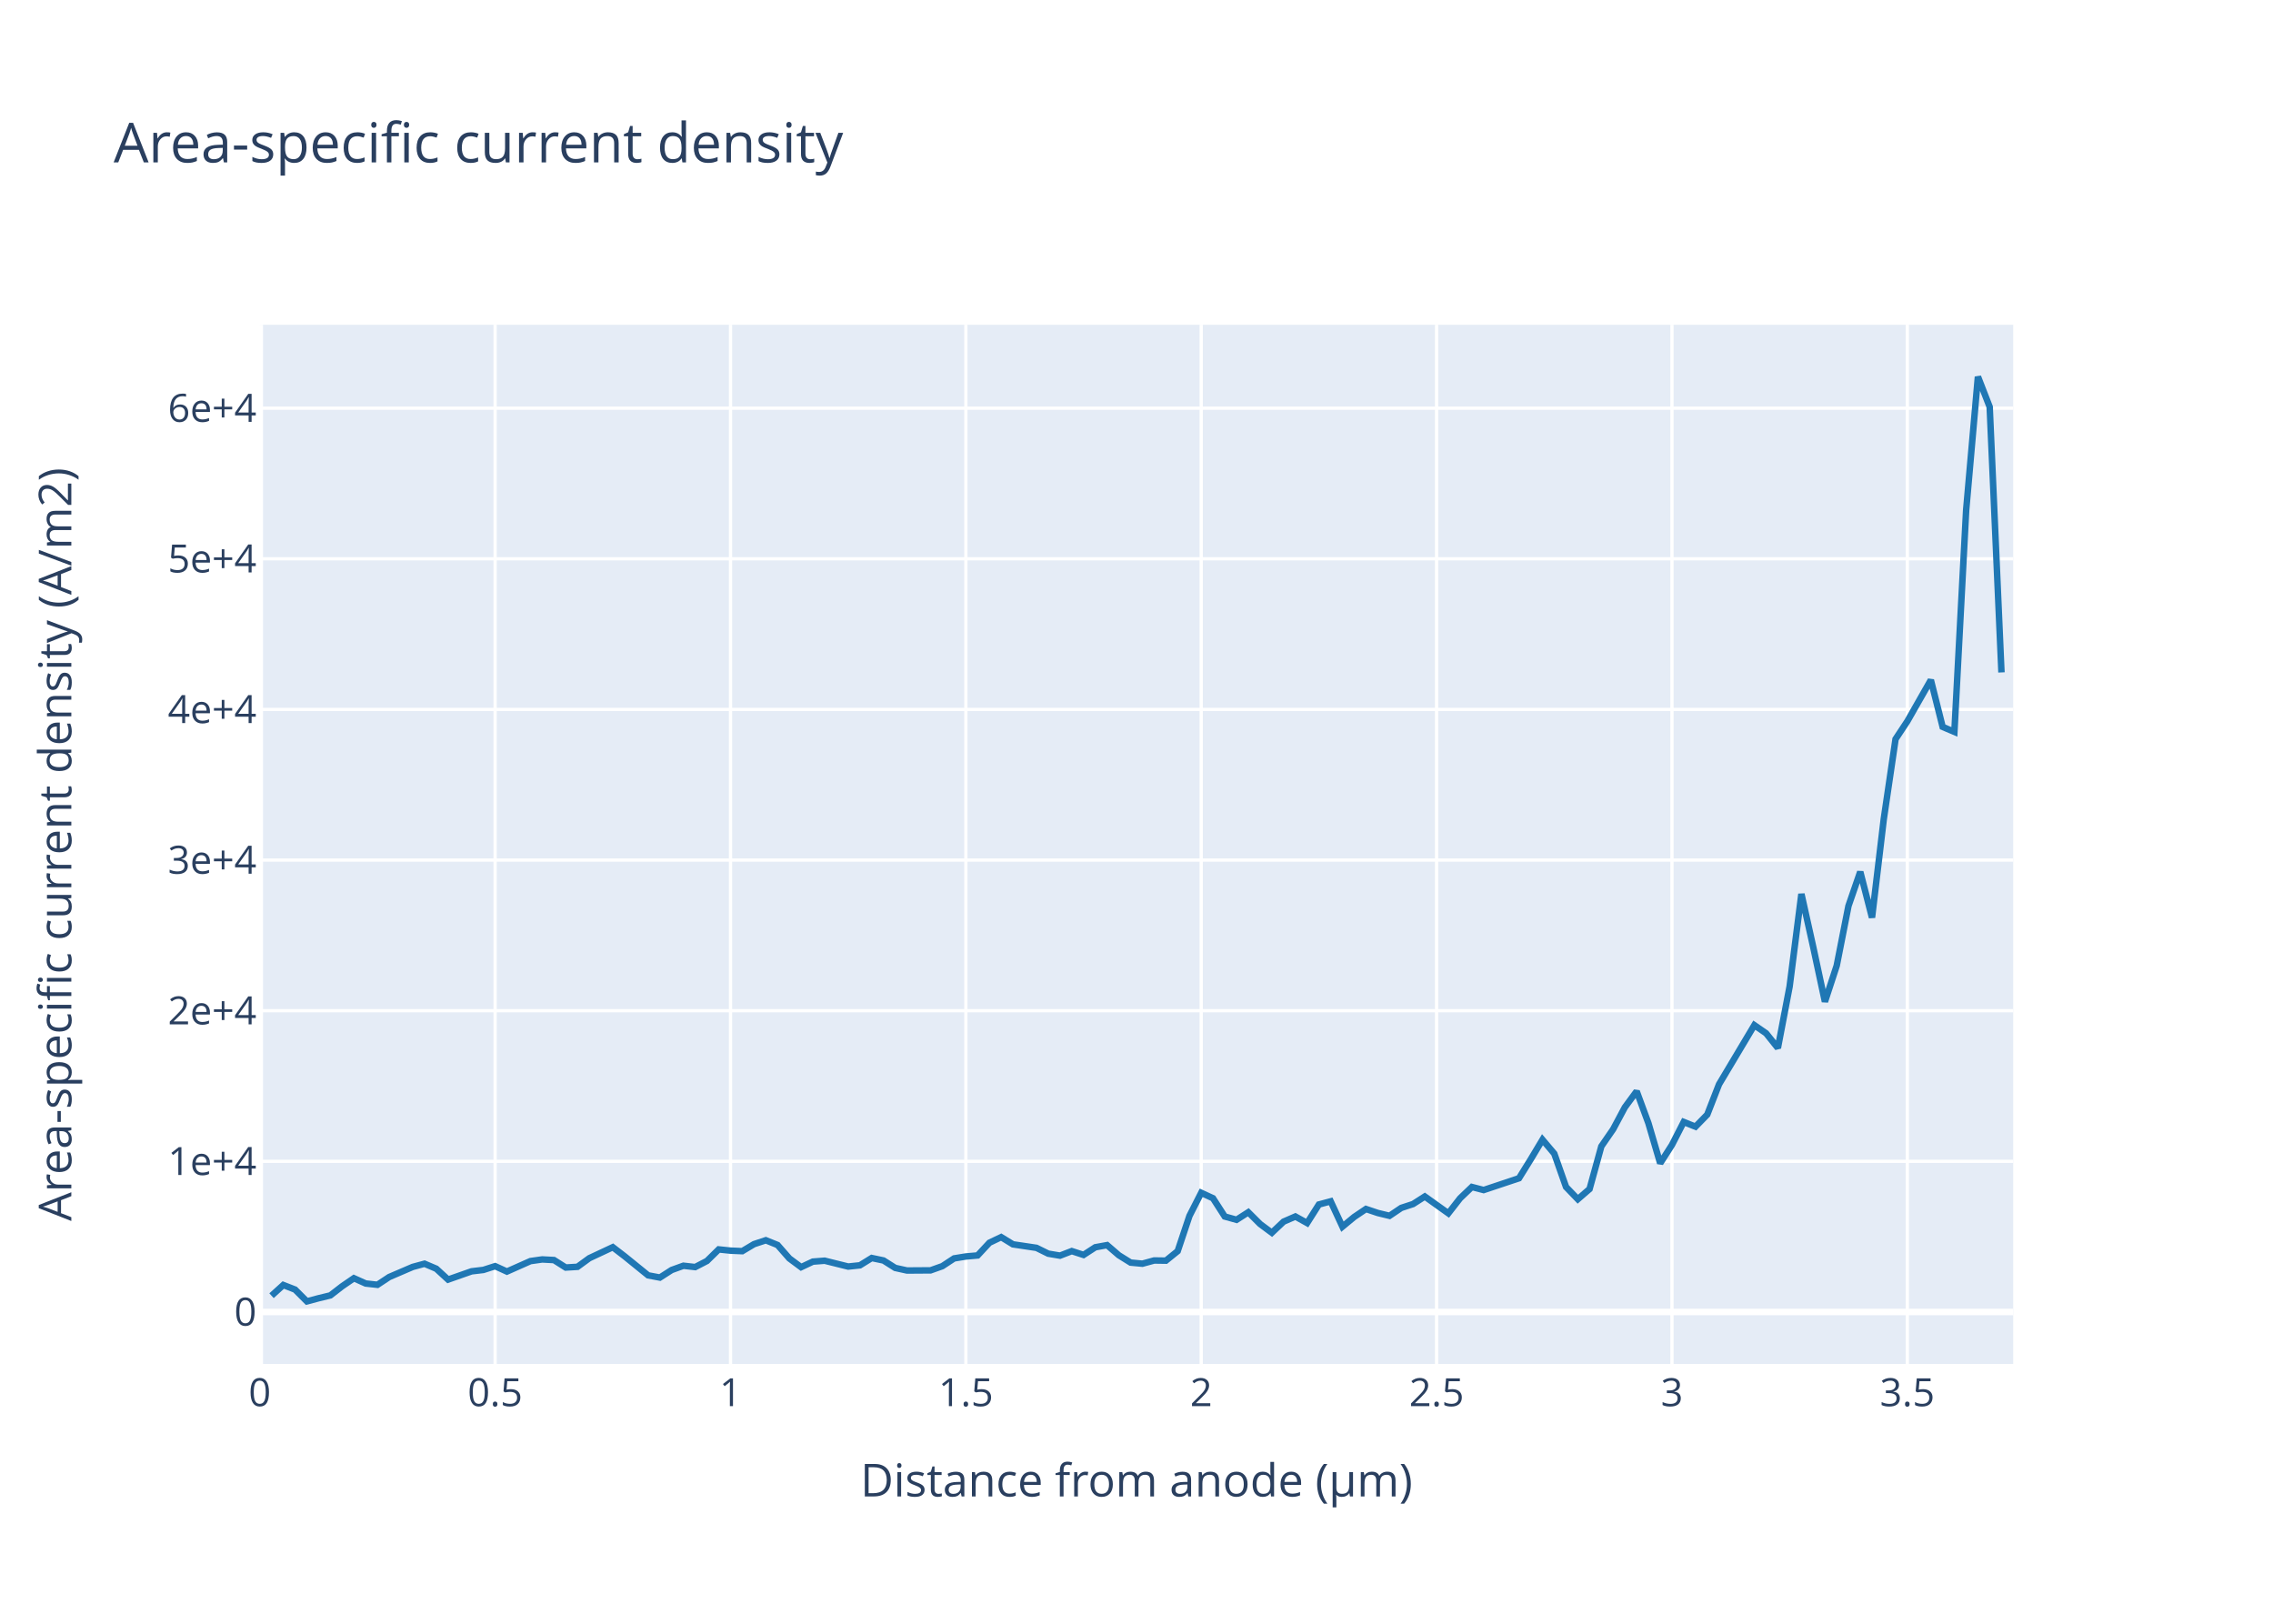
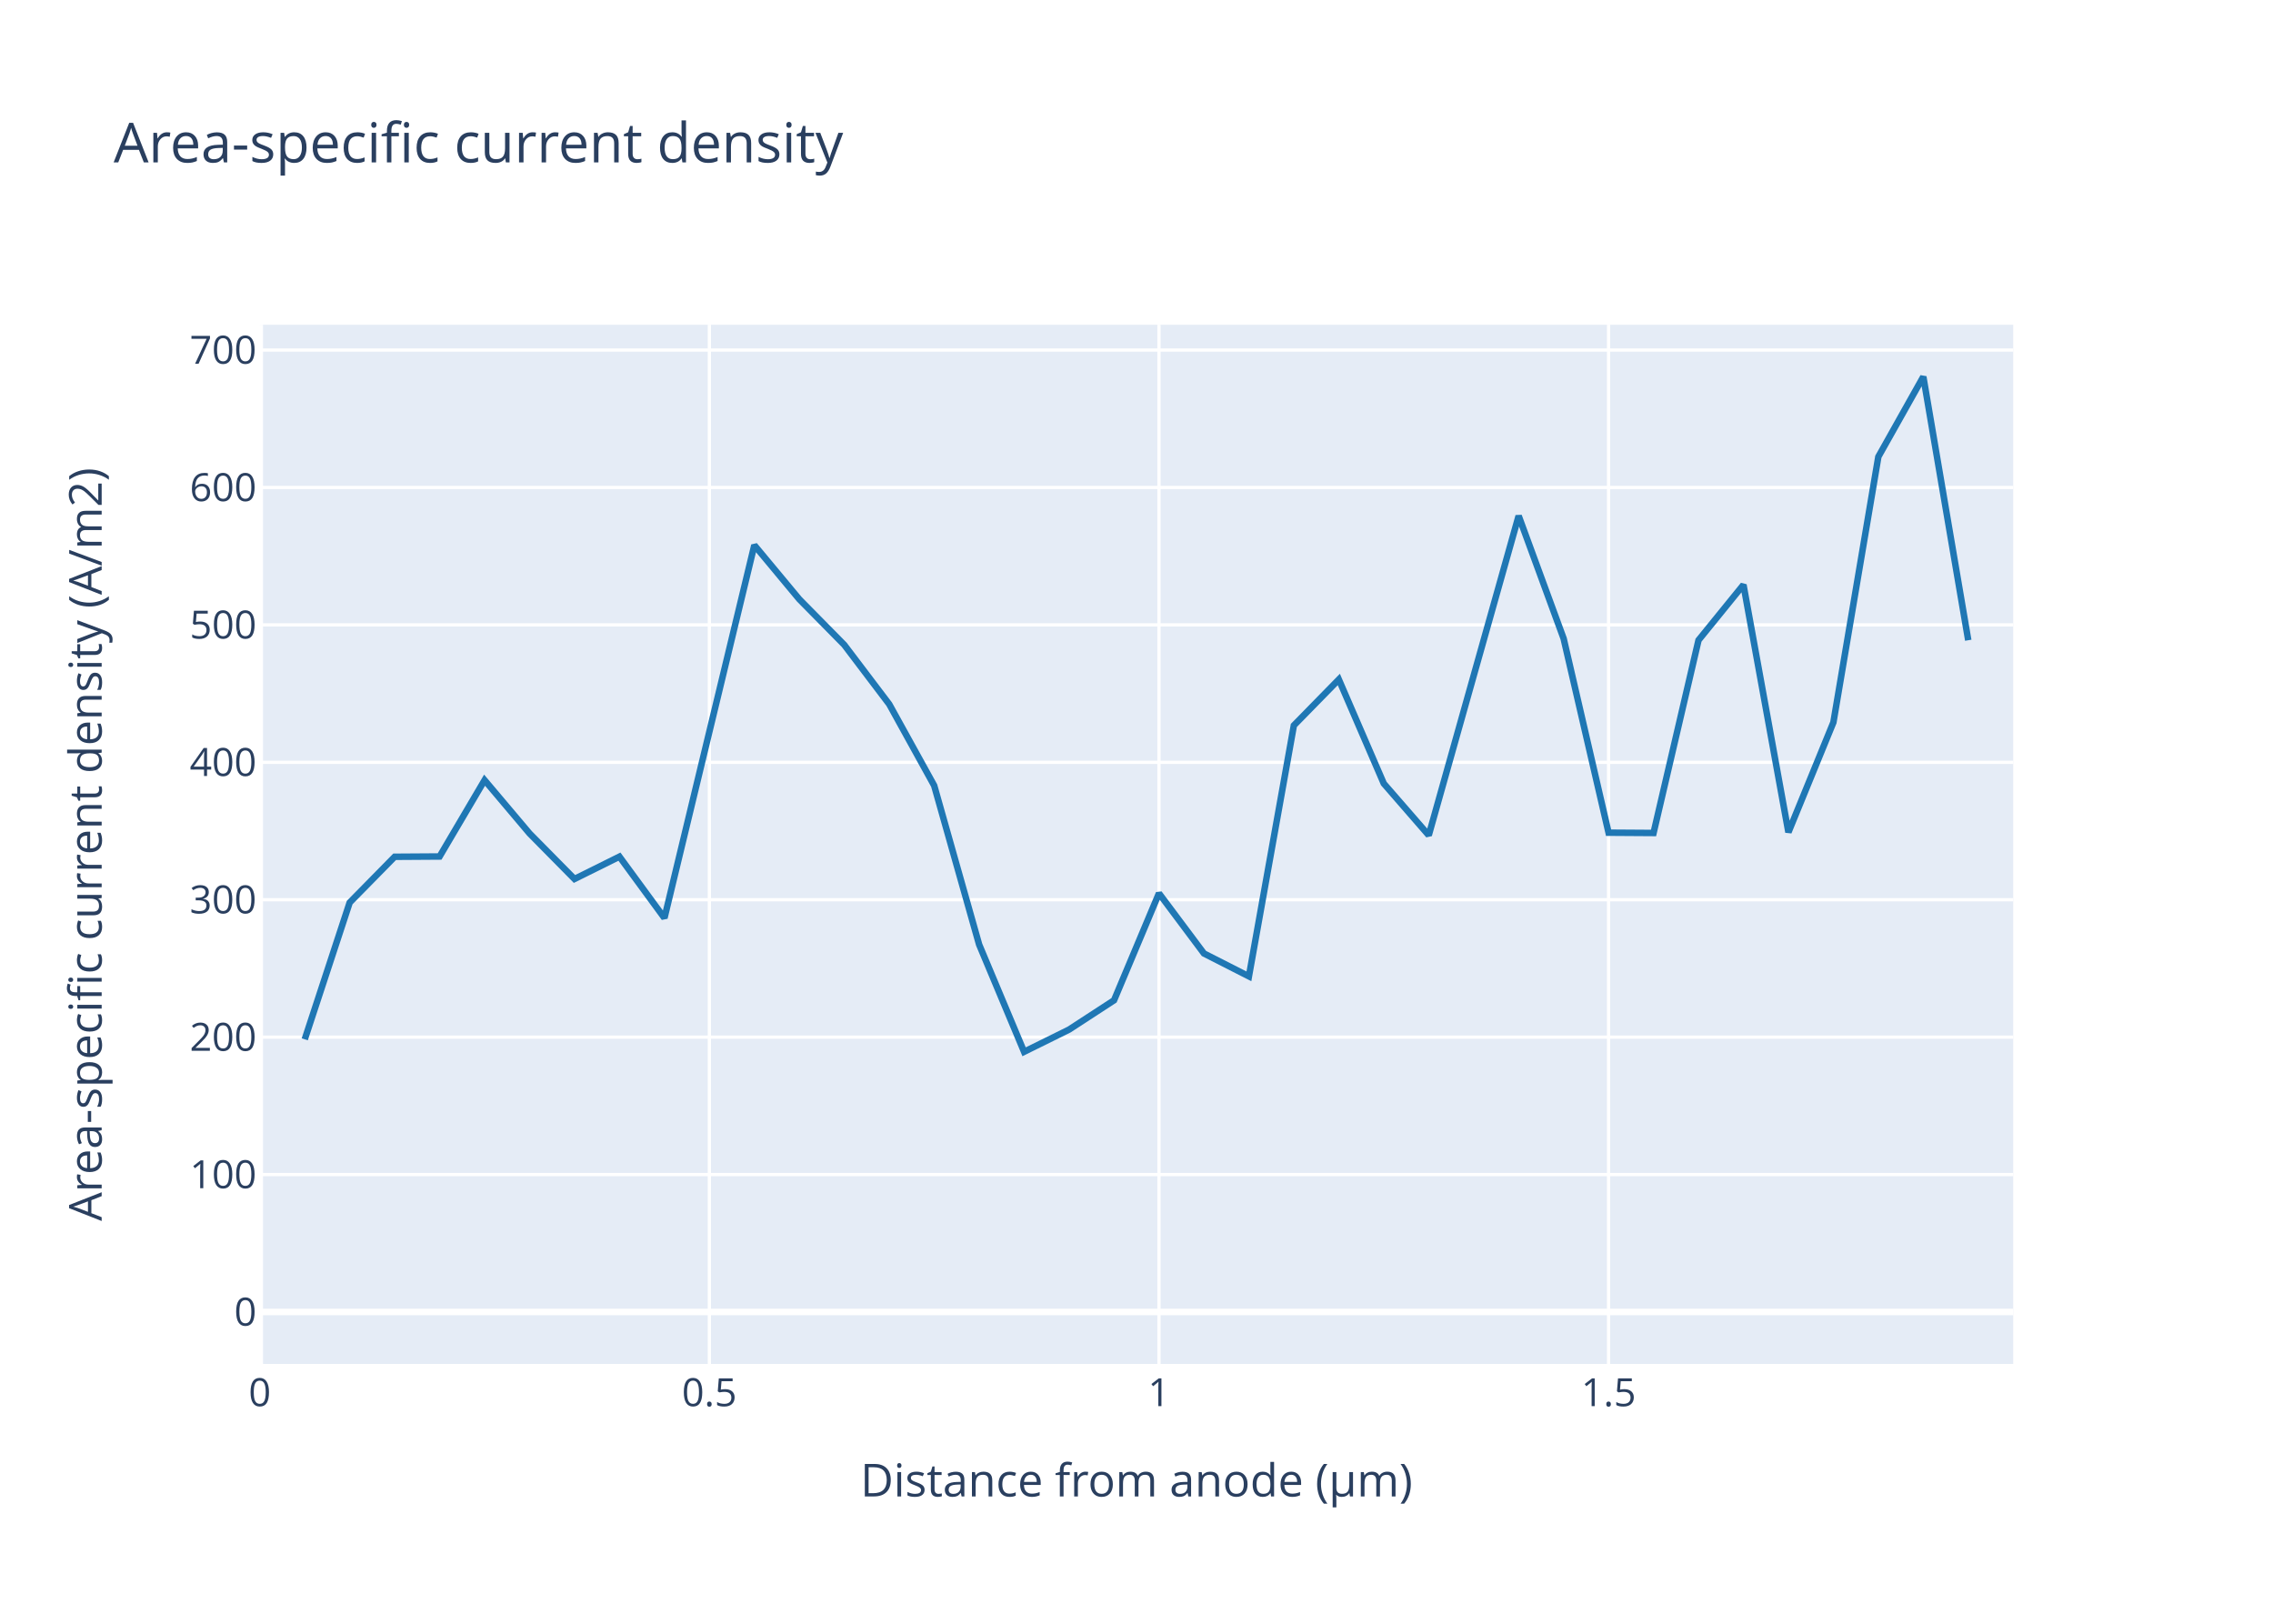
<svg xmlns="http://www.w3.org/2000/svg" class="main-svg" width="700" height="500" style="" viewBox="0 0 700 500">
  <rect x="0" y="0" width="700" height="500" style="fill: rgb(255, 255, 255); fill-opacity: 1;" />
-   <defs id="defs-439132">
+   <defs id="defs-fcd286">
    <g class="clips">
-       <clipPath id="clip439132xyplot" class="plotclip">
+       <clipPath id="clipfcd286xyplot" class="plotclip">
        <rect width="540" height="320" />
      </clipPath>
-       <clipPath class="axesclip" id="clip439132x">
+       <clipPath class="axesclip" id="clipfcd286x">
        <rect x="80" y="0" width="540" height="500" />
      </clipPath>
-       <clipPath class="axesclip" id="clip439132y">
+       <clipPath class="axesclip" id="clipfcd286y">
        <rect x="0" y="100" width="700" height="320" />
      </clipPath>
-       <clipPath class="axesclip" id="clip439132xy">
+       <clipPath class="axesclip" id="clipfcd286xy">
        <rect x="80" y="100" width="540" height="320" />
      </clipPath>
    </g>
    <g class="gradients" />
    <g class="patterns" />
  </defs>
  <g class="bglayer">
    <rect class="bg" x="80" y="100" width="540" height="320" style="fill: rgb(229, 236, 246); fill-opacity: 1; stroke-width: 0;" />
  </g>
  <g class="layer-below">
    <g class="imagelayer" />
    <g class="shapelayer" />
  </g>
  <g class="cartesianlayer">
    <g class="subplot xy">
      <g class="layer-subplot">
        <g class="shapelayer" />
        <g class="imagelayer" />
      </g>
      <g class="minor-gridlayer">
        <g class="x" />
        <g class="y" />
      </g>
      <g class="gridlayer">
        <g class="x">
-           <path class="xgrid crisp" transform="translate(152.48,0)" d="M0,100v320" style="stroke: rgb(255, 255, 255); stroke-opacity: 1; stroke-width: 1px;" />
-           <path class="xgrid crisp" transform="translate(224.97,0)" d="M0,100v320" style="stroke: rgb(255, 255, 255); stroke-opacity: 1; stroke-width: 1px;" />
-           <path class="xgrid crisp" transform="translate(297.45,0)" d="M0,100v320" style="stroke: rgb(255, 255, 255); stroke-opacity: 1; stroke-width: 1px;" />
-           <path class="xgrid crisp" transform="translate(369.93,0)" d="M0,100v320" style="stroke: rgb(255, 255, 255); stroke-opacity: 1; stroke-width: 1px;" />
-           <path class="xgrid crisp" transform="translate(442.42,0)" d="M0,100v320" style="stroke: rgb(255, 255, 255); stroke-opacity: 1; stroke-width: 1px;" />
-           <path class="xgrid crisp" transform="translate(514.9,0)" d="M0,100v320" style="stroke: rgb(255, 255, 255); stroke-opacity: 1; stroke-width: 1px;" />
-           <path class="xgrid crisp" transform="translate(587.38,0)" d="M0,100v320" style="stroke: rgb(255, 255, 255); stroke-opacity: 1; stroke-width: 1px;" />
+           <path class="xgrid crisp" transform="translate(218.46,0)" d="M0,100v320" style="stroke: rgb(255, 255, 255); stroke-opacity: 1; stroke-width: 1px;" />
+           <path class="xgrid crisp" transform="translate(356.92,0)" d="M0,100v320" style="stroke: rgb(255, 255, 255); stroke-opacity: 1; stroke-width: 1px;" />
+           <path class="xgrid crisp" transform="translate(495.38,0)" d="M0,100v320" style="stroke: rgb(255, 255, 255); stroke-opacity: 1; stroke-width: 1px;" />
        </g>
        <g class="y">
-           <path class="ygrid crisp" transform="translate(0,357.61)" d="M80,0h540" style="stroke: rgb(255, 255, 255); stroke-opacity: 1; stroke-width: 1px;" />
-           <path class="ygrid crisp" transform="translate(0,311.23)" d="M80,0h540" style="stroke: rgb(255, 255, 255); stroke-opacity: 1; stroke-width: 1px;" />
-           <path class="ygrid crisp" transform="translate(0,264.84)" d="M80,0h540" style="stroke: rgb(255, 255, 255); stroke-opacity: 1; stroke-width: 1px;" />
-           <path class="ygrid crisp" transform="translate(0,218.46)" d="M80,0h540" style="stroke: rgb(255, 255, 255); stroke-opacity: 1; stroke-width: 1px;" />
-           <path class="ygrid crisp" transform="translate(0,172.07)" d="M80,0h540" style="stroke: rgb(255, 255, 255); stroke-opacity: 1; stroke-width: 1px;" />
-           <path class="ygrid crisp" transform="translate(0,125.69)" d="M80,0h540" style="stroke: rgb(255, 255, 255); stroke-opacity: 1; stroke-width: 1px;" />
+           <path class="ygrid crisp" transform="translate(0,361.68)" d="M80,0h540" style="stroke: rgb(255, 255, 255); stroke-opacity: 1; stroke-width: 1px;" />
+           <path class="ygrid crisp" transform="translate(0,319.37)" d="M80,0h540" style="stroke: rgb(255, 255, 255); stroke-opacity: 1; stroke-width: 1px;" />
+           <path class="ygrid crisp" transform="translate(0,277.05)" d="M80,0h540" style="stroke: rgb(255, 255, 255); stroke-opacity: 1; stroke-width: 1px;" />
+           <path class="ygrid crisp" transform="translate(0,234.74)" d="M80,0h540" style="stroke: rgb(255, 255, 255); stroke-opacity: 1; stroke-width: 1px;" />
+           <path class="ygrid crisp" transform="translate(0,192.42)" d="M80,0h540" style="stroke: rgb(255, 255, 255); stroke-opacity: 1; stroke-width: 1px;" />
+           <path class="ygrid crisp" transform="translate(0,150.11)" d="M80,0h540" style="stroke: rgb(255, 255, 255); stroke-opacity: 1; stroke-width: 1px;" />
+           <path class="ygrid crisp" transform="translate(0,107.79)" d="M80,0h540" style="stroke: rgb(255, 255, 255); stroke-opacity: 1; stroke-width: 1px;" />
        </g>
      </g>
      <g class="zerolinelayer">
        <path class="xzl zl crisp" transform="translate(80,0)" d="M0,100v320" style="stroke: rgb(255, 255, 255); stroke-opacity: 1; stroke-width: 2px;" />
        <path class="yzl zl crisp" transform="translate(0,404)" d="M80,0h540" style="stroke: rgb(255, 255, 255); stroke-opacity: 1; stroke-width: 2px;" />
      </g>
      <path class="xlines-below" />
      <path class="ylines-below" />
      <g class="overlines-below" />
      <g class="xaxislayer-below" />
      <g class="yaxislayer-below" />
      <g class="overaxes-below" />
-       <g class="plot" transform="translate(80,100)" clip-path="url(#clip439132xyplot)">
+       <g class="plot" transform="translate(80,100)" clip-path="url(#clipfcd286xyplot)">
        <g class="scatterlayer mlayer">
-           <g class="trace scatter trace4ce2c6" style="stroke-miterlimit: 2;">
+           <g class="trace scatter trace70238c" style="stroke-miterlimit: 2;">
            <g class="fills">
              <g>
-                 <path class="js-fill" d="M0,304L540,303.31L540,303.31L0,304Z" style="fill: rgb(68, 68, 68); fill-opacity: 0.3; stroke-width: 0;" />
+                 <path class="js-fill" d="M0,304L540,287.5L540,287.5L0,304Z" style="fill: rgb(68, 68, 68); fill-opacity: 0.3; stroke-width: 0;" />
              </g>
            </g>
            <g class="errorbars" />
            <g class="lines">
-               <path class="js-line" d="M0,304L540,303.31" style="vector-effect: non-scaling-stroke; fill: none; stroke: rgb(68, 68, 68); stroke-opacity: 1; stroke-width: 0px; opacity: 1;" />
+               <path class="js-line" d="M0,304L540,287.5" style="vector-effect: non-scaling-stroke; fill: none; stroke: rgb(68, 68, 68); stroke-opacity: 1; stroke-width: 0px; opacity: 1;" />
            </g>
            <g class="points" />
            <g class="text" />
          </g>
-           <g class="trace scatter trace90e9d4" style="stroke-miterlimit: 2;">
+           <g class="trace scatter trace570e54" style="stroke-miterlimit: 2;">
            <g class="fills" />
            <g class="errorbars" />
            <g class="lines">
-               <path class="js-line" d="M0,304L540,303.31" style="vector-effect: non-scaling-stroke; fill: none; stroke: rgb(68, 68, 68); stroke-opacity: 1; stroke-width: 0px; opacity: 1;" />
+               <path class="js-line" d="M0,304L540,287.5" style="vector-effect: non-scaling-stroke; fill: none; stroke: rgb(68, 68, 68); stroke-opacity: 1; stroke-width: 0px; opacity: 1;" />
            </g>
            <g class="points" />
            <g class="text" />
          </g>
-           <g class="trace scatter trace16e72d" style="stroke-miterlimit: 2; opacity: 1;">
+           <g class="trace scatter trace5401b7" style="stroke-miterlimit: 2; opacity: 1;">
            <g class="fills" />
            <g class="errorbars" />
            <g class="lines">
-               <path class="js-line" d="M3.62,298.99L7.25,295.69L10.87,297.1L14.5,300.73L18.12,299.77L21.74,298.89L25.37,296.08L28.99,293.6L32.62,295.23L36.24,295.63L39.87,293.23L47.11,290.12L50.74,289.14L54.36,290.68L57.99,294.02L65.23,291.48L68.86,291.05L72.48,289.89L76.11,291.55L83.36,288.33L86.98,287.82L90.6,288.01L94.23,290.31L97.85,290.09L101.48,287.44L108.72,284.05L112.35,286.84L119.6,292.72L123.22,293.4L126.85,291.07L130.47,289.76L134.09,290.17L137.72,288.29L141.34,284.73L144.97,285.11L148.59,285.27L152.21,283.11L155.84,281.91L159.46,283.37L163.09,287.51L166.71,290.2L170.34,288.49L173.96,288.21L181.21,290.01L184.83,289.63L188.46,287.38L192.08,288.14L195.7,290.43L199.33,291.23L206.58,291.18L210.2,289.89L213.83,287.5L217.45,286.91L221.07,286.59L224.7,282.68L228.32,280.95L231.95,283.17L239.19,284.25L242.82,286.04L246.44,286.65L250.07,285.25L253.69,286.43L257.32,284.07L260.94,283.41L264.56,286.53L268.19,288.79L271.81,289.13L275.44,288.14L279.06,288.19L282.68,285.26L286.31,274.41L289.93,267.3L293.56,268.98L297.18,274.6L300.81,275.61L304.43,273.29L308.05,276.9L311.68,279.6L315.3,276.18L318.93,274.6L322.55,276.61L326.17,270.9L329.8,269.93L333.42,277.73L337.05,274.73L340.67,272.29L344.3,273.51L347.92,274.39L351.54,271.95L355.17,270.76L358.79,268.44L366.04,273.62L369.66,268.98L373.29,265.51L376.91,266.45L387.79,262.82L391.41,256.99L395.03,250.95L398.66,255.24L402.28,265.5L405.91,269.27L409.53,266.13L413.15,253L416.78,247.74L420.4,240.97L424.03,236.04L427.65,245.86L431.28,258.21L434.9,252.55L438.52,245.49L442.15,246.94L445.77,243.22L449.4,233.89L460.27,215.68L463.89,218.18L467.52,222.72L471.14,203.76L474.77,175.29L478.39,191.56L482.01,208.44L485.64,197.36L489.26,178.97L492.89,168.46L496.51,182.55L500.13,152.22L503.76,127.59L507.38,122.12L514.63,109.4L518.26,123.83L521.88,125.37L525.5,57.11L529.13,16L532.75,25.3L536.38,107.06" style="vector-effect: non-scaling-stroke; fill: none; stroke: rgb(31, 119, 180); stroke-opacity: 1; stroke-width: 2px; opacity: 1;" />
+               <path class="js-line" d="M13.85,220.04L27.69,177.92L41.54,163.83L55.38,163.74L69.23,140.24L83.08,156.64L96.92,170.66L110.77,163.79L124.62,182.69L152.31,67.88L166.15,84.52L180,98.57L193.85,116.85L207.69,141.9L221.54,190.87L235.38,223.88L249.23,217.04L263.08,208.02L276.92,175.08L290.77,193.6L304.62,200.65L318.46,123.38L332.31,109.23L346.15,141.27L360,157.2L387.69,58.86L401.54,96.63L415.38,156.41L429.23,156.5L443.08,97.13L456.92,80.08L470.77,156.27L484.62,122.43L498.46,40.65L512.31,16L526.15,97.15" style="vector-effect: non-scaling-stroke; fill: none; stroke: rgb(31, 119, 180); stroke-opacity: 1; stroke-width: 2px; opacity: 1;" />
            </g>
            <g class="points" />
            <g class="text" />
          </g>
-           <g class="trace scatter trace363ed7" style="stroke-miterlimit: 2;">
+           <g class="trace scatter trace45b9c5" style="stroke-miterlimit: 2;">
            <g class="fills">
              <g>
-                 <path class="js-fill" d="M0,304L540,303.31L540,303.31L0,304Z" style="fill: rgb(68, 68, 68); fill-opacity: 0.7; stroke-width: 0;" />
+                 <path class="js-fill" d="M0,304L540,287.5L540,287.5L0,304Z" style="fill: rgb(68, 68, 68); fill-opacity: 0.7; stroke-width: 0;" />
              </g>
            </g>
            <g class="errorbars" />
            <g class="lines">
-               <path class="js-line" d="M0,304L540,303.31" style="vector-effect: non-scaling-stroke; fill: none; stroke: rgb(68, 68, 68); stroke-opacity: 1; stroke-width: 0px; opacity: 1;" />
+               <path class="js-line" d="M0,304L540,287.5" style="vector-effect: non-scaling-stroke; fill: none; stroke: rgb(68, 68, 68); stroke-opacity: 1; stroke-width: 0px; opacity: 1;" />
            </g>
            <g class="points" />
            <g class="text" />
          </g>
-           <g class="trace scatter tracef76d3e" style="stroke-miterlimit: 2;">
+           <g class="trace scatter trace5ae95f" style="stroke-miterlimit: 2;">
            <g class="fills" />
            <g class="errorbars" />
            <g class="lines">
-               <path class="js-line" d="M0,304L540,303.31" style="vector-effect: non-scaling-stroke; fill: none; stroke: rgb(68, 68, 68); stroke-opacity: 1; stroke-width: 0px; opacity: 1;" />
+               <path class="js-line" d="M0,304L540,287.5" style="vector-effect: non-scaling-stroke; fill: none; stroke: rgb(68, 68, 68); stroke-opacity: 1; stroke-width: 0px; opacity: 1;" />
            </g>
            <g class="points" />
            <g class="text" />
          </g>
        </g>
      </g>
      <g class="overplot" />
      <path class="xlines-above crisp" d="M0,0" style="fill: none;" />
      <path class="ylines-above crisp" d="M0,0" style="fill: none;" />
      <g class="overlines-above" />
      <g class="xaxislayer-above">
        <g class="xtick">
          <text text-anchor="middle" x="0" y="433" transform="translate(80,0)" style="font-family: 'Open Sans', verdana, arial, sans-serif; font-size: 12px; fill: rgb(42, 63, 95); fill-opacity: 1; white-space: pre; opacity: 1;">0</text>
        </g>
        <g class="xtick">
-           <text text-anchor="middle" x="0" y="433" style="font-family: 'Open Sans', verdana, arial, sans-serif; font-size: 12px; fill: rgb(42, 63, 95); fill-opacity: 1; white-space: pre; opacity: 1;" transform="translate(152.48,0)">0.5</text>
+           <text text-anchor="middle" x="0" y="433" style="font-family: 'Open Sans', verdana, arial, sans-serif; font-size: 12px; fill: rgb(42, 63, 95); fill-opacity: 1; white-space: pre; opacity: 1;" transform="translate(218.46,0)">0.5</text>
        </g>
        <g class="xtick">
-           <text text-anchor="middle" x="0" y="433" style="font-family: 'Open Sans', verdana, arial, sans-serif; font-size: 12px; fill: rgb(42, 63, 95); fill-opacity: 1; white-space: pre; opacity: 1;" transform="translate(224.97,0)">1</text>
+           <text text-anchor="middle" x="0" y="433" style="font-family: 'Open Sans', verdana, arial, sans-serif; font-size: 12px; fill: rgb(42, 63, 95); fill-opacity: 1; white-space: pre; opacity: 1;" transform="translate(356.92,0)">1</text>
        </g>
        <g class="xtick">
-           <text text-anchor="middle" x="0" y="433" style="font-family: 'Open Sans', verdana, arial, sans-serif; font-size: 12px; fill: rgb(42, 63, 95); fill-opacity: 1; white-space: pre; opacity: 1;" transform="translate(297.45,0)">1.5</text>
-         </g>
-         <g class="xtick">
-           <text text-anchor="middle" x="0" y="433" style="font-family: 'Open Sans', verdana, arial, sans-serif; font-size: 12px; fill: rgb(42, 63, 95); fill-opacity: 1; white-space: pre; opacity: 1;" transform="translate(369.93,0)">2</text>
-         </g>
-         <g class="xtick">
-           <text text-anchor="middle" x="0" y="433" style="font-family: 'Open Sans', verdana, arial, sans-serif; font-size: 12px; fill: rgb(42, 63, 95); fill-opacity: 1; white-space: pre; opacity: 1;" transform="translate(442.42,0)">2.5</text>
-         </g>
-         <g class="xtick">
-           <text text-anchor="middle" x="0" y="433" style="font-family: 'Open Sans', verdana, arial, sans-serif; font-size: 12px; fill: rgb(42, 63, 95); fill-opacity: 1; white-space: pre; opacity: 1;" transform="translate(514.9,0)">3</text>
-         </g>
-         <g class="xtick">
-           <text text-anchor="middle" x="0" y="433" style="font-family: 'Open Sans', verdana, arial, sans-serif; font-size: 12px; fill: rgb(42, 63, 95); fill-opacity: 1; white-space: pre; opacity: 1;" transform="translate(587.38,0)">3.5</text>
+           <text text-anchor="middle" x="0" y="433" style="font-family: 'Open Sans', verdana, arial, sans-serif; font-size: 12px; fill: rgb(42, 63, 95); fill-opacity: 1; white-space: pre; opacity: 1;" transform="translate(495.38,0)">1.5</text>
        </g>
      </g>
      <g class="yaxislayer-above">
        <g class="ytick">
          <text text-anchor="end" x="79" y="4.2" transform="translate(0,404)" style="font-family: 'Open Sans', verdana, arial, sans-serif; font-size: 12px; fill: rgb(42, 63, 95); fill-opacity: 1; white-space: pre; opacity: 1;">0</text>
        </g>
        <g class="ytick">
-           <text text-anchor="end" x="79" y="4.2" style="font-family: 'Open Sans', verdana, arial, sans-serif; font-size: 12px; fill: rgb(42, 63, 95); fill-opacity: 1; white-space: pre; opacity: 1;" transform="translate(0,357.61)">1e+4</text>
+           <text text-anchor="end" x="79" y="4.2" style="font-family: 'Open Sans', verdana, arial, sans-serif; font-size: 12px; fill: rgb(42, 63, 95); fill-opacity: 1; white-space: pre; opacity: 1;" transform="translate(0,361.68)">100</text>
        </g>
        <g class="ytick">
-           <text text-anchor="end" x="79" y="4.2" style="font-family: 'Open Sans', verdana, arial, sans-serif; font-size: 12px; fill: rgb(42, 63, 95); fill-opacity: 1; white-space: pre; opacity: 1;" transform="translate(0,311.23)">2e+4</text>
+           <text text-anchor="end" x="79" y="4.2" style="font-family: 'Open Sans', verdana, arial, sans-serif; font-size: 12px; fill: rgb(42, 63, 95); fill-opacity: 1; white-space: pre; opacity: 1;" transform="translate(0,319.37)">200</text>
        </g>
        <g class="ytick">
-           <text text-anchor="end" x="79" y="4.2" style="font-family: 'Open Sans', verdana, arial, sans-serif; font-size: 12px; fill: rgb(42, 63, 95); fill-opacity: 1; white-space: pre; opacity: 1;" transform="translate(0,264.84)">3e+4</text>
+           <text text-anchor="end" x="79" y="4.2" style="font-family: 'Open Sans', verdana, arial, sans-serif; font-size: 12px; fill: rgb(42, 63, 95); fill-opacity: 1; white-space: pre; opacity: 1;" transform="translate(0,277.05)">300</text>
        </g>
        <g class="ytick">
-           <text text-anchor="end" x="79" y="4.2" style="font-family: 'Open Sans', verdana, arial, sans-serif; font-size: 12px; fill: rgb(42, 63, 95); fill-opacity: 1; white-space: pre; opacity: 1;" transform="translate(0,218.46)">4e+4</text>
+           <text text-anchor="end" x="79" y="4.2" style="font-family: 'Open Sans', verdana, arial, sans-serif; font-size: 12px; fill: rgb(42, 63, 95); fill-opacity: 1; white-space: pre; opacity: 1;" transform="translate(0,234.74)">400</text>
        </g>
        <g class="ytick">
-           <text text-anchor="end" x="79" y="4.2" style="font-family: 'Open Sans', verdana, arial, sans-serif; font-size: 12px; fill: rgb(42, 63, 95); fill-opacity: 1; white-space: pre; opacity: 1;" transform="translate(0,172.07)">5e+4</text>
+           <text text-anchor="end" x="79" y="4.2" style="font-family: 'Open Sans', verdana, arial, sans-serif; font-size: 12px; fill: rgb(42, 63, 95); fill-opacity: 1; white-space: pre; opacity: 1;" transform="translate(0,192.42)">500</text>
        </g>
        <g class="ytick">
-           <text text-anchor="end" x="79" y="4.2" style="font-family: 'Open Sans', verdana, arial, sans-serif; font-size: 12px; fill: rgb(42, 63, 95); fill-opacity: 1; white-space: pre; opacity: 1;" transform="translate(0,125.69)">6e+4</text>
+           <text text-anchor="end" x="79" y="4.2" style="font-family: 'Open Sans', verdana, arial, sans-serif; font-size: 12px; fill: rgb(42, 63, 95); fill-opacity: 1; white-space: pre; opacity: 1;" transform="translate(0,150.11)">600</text>
+         </g>
+         <g class="ytick">
+           <text text-anchor="end" x="79" y="4.2" style="font-family: 'Open Sans', verdana, arial, sans-serif; font-size: 12px; fill: rgb(42, 63, 95); fill-opacity: 1; white-space: pre; opacity: 1;" transform="translate(0,107.79)">700</text>
        </g>
      </g>
      <g class="overaxes-above" />
    </g>
  </g>
  <g class="polarlayer" />
  <g class="smithlayer" />
  <g class="ternarylayer" />
  <g class="geolayer" />
  <g class="funnelarealayer" />
  <g class="pielayer" />
  <g class="iciclelayer" />
  <g class="treemaplayer" />
  <g class="sunburstlayer" />
  <g class="glimages" />
-   <defs id="topdefs-439132">
+   <defs id="topdefs-fcd286">
    <g class="clips" />
  </defs>
  <g class="layer-above">
    <g class="imagelayer" />
    <g class="shapelayer" />
  </g>
  <g class="infolayer">
    <g class="g-gtitle">
      <text class="gtitle" x="35" y="50" text-anchor="start" dy="0em" style="font-family: 'Open Sans', verdana, arial, sans-serif; font-size: 17px; fill: rgb(42, 63, 95); opacity: 1; font-weight: normal; white-space: pre;">Area-specific current density</text>
    </g>
    <g class="g-xtitle">
      <text class="xtitle" x="350" y="460.8" text-anchor="middle" style="font-family: 'Open Sans', verdana, arial, sans-serif; font-size: 14px; fill: rgb(42, 63, 95); opacity: 1; font-weight: normal; white-space: pre;">Distance from anode (µm)</text>
    </g>
    <g class="g-ytitle">
-       <text class="ytitle" transform="rotate(-90,21.96563,260)" x="21.966" y="260" text-anchor="middle" style="font-family: 'Open Sans', verdana, arial, sans-serif; font-size: 14px; fill: rgb(42, 63, 95); opacity: 1; font-weight: normal; white-space: pre;">Area-specific current density (A/m2)</text>
+       <text class="ytitle" transform="rotate(-90,31.30938,260)" x="31.309" y="260" text-anchor="middle" style="font-family: 'Open Sans', verdana, arial, sans-serif; font-size: 14px; fill: rgb(42, 63, 95); opacity: 1; font-weight: normal; white-space: pre;">Area-specific current density (A/m2)</text>
    </g>
  </g>
</svg>
